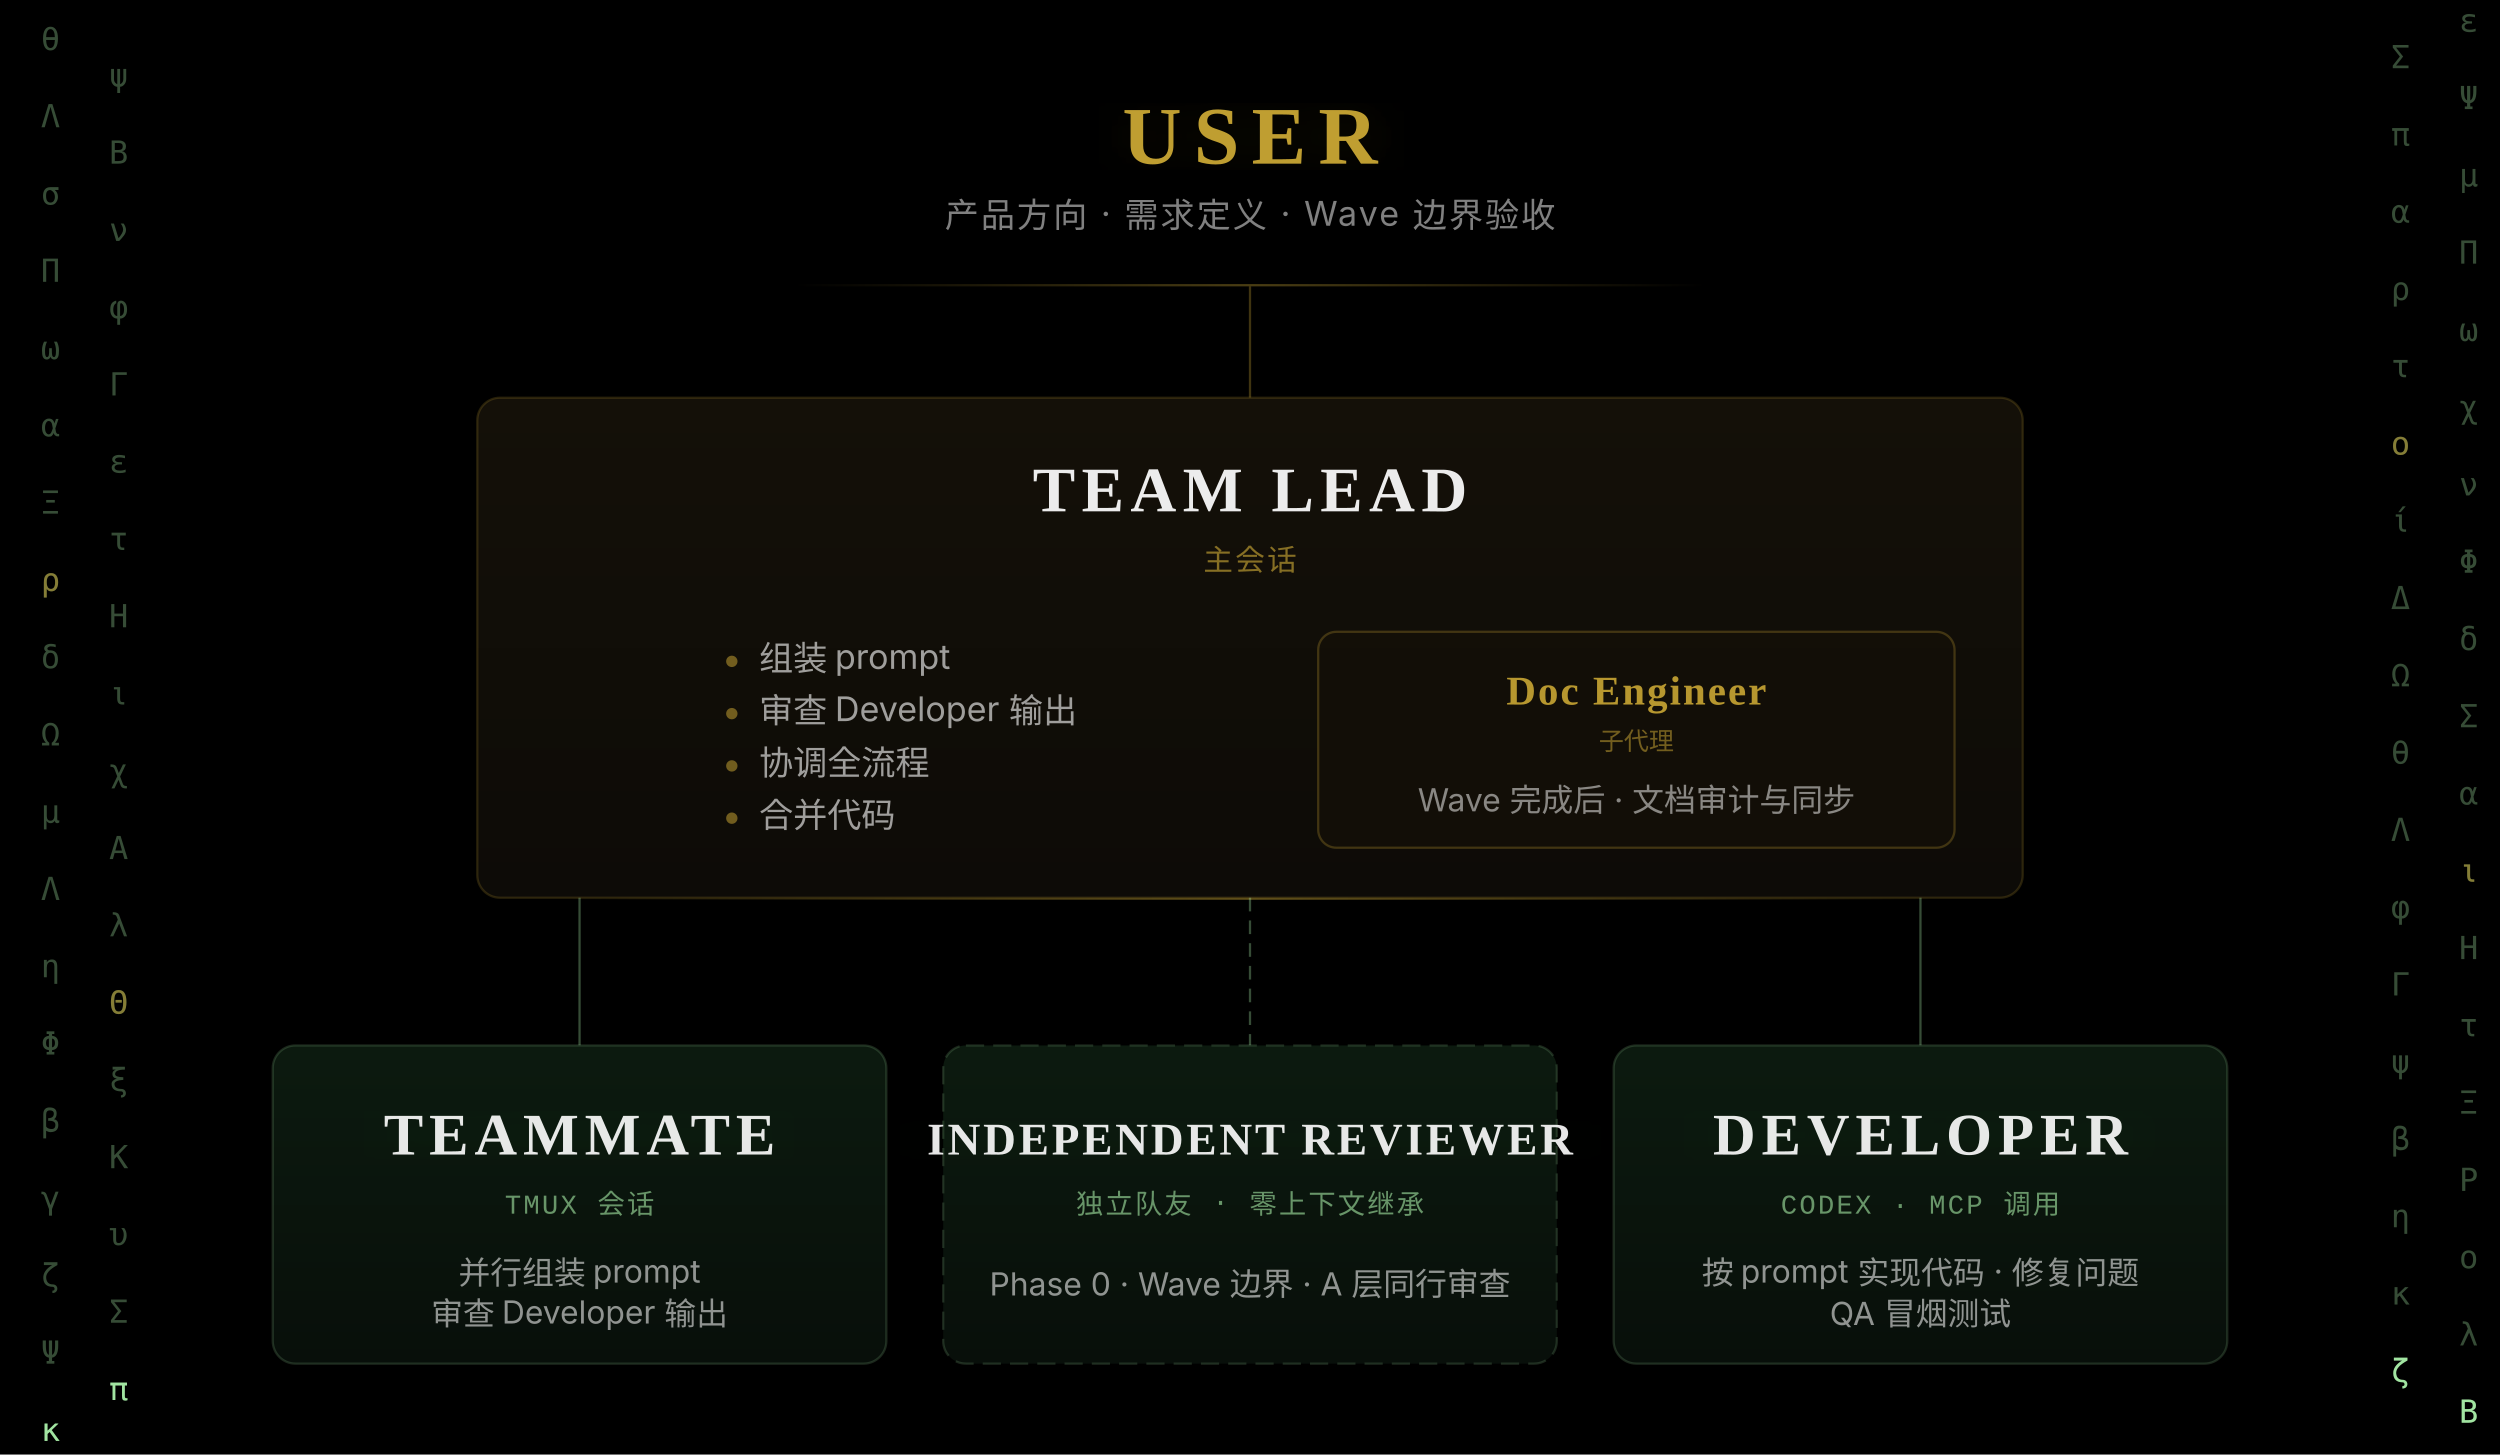
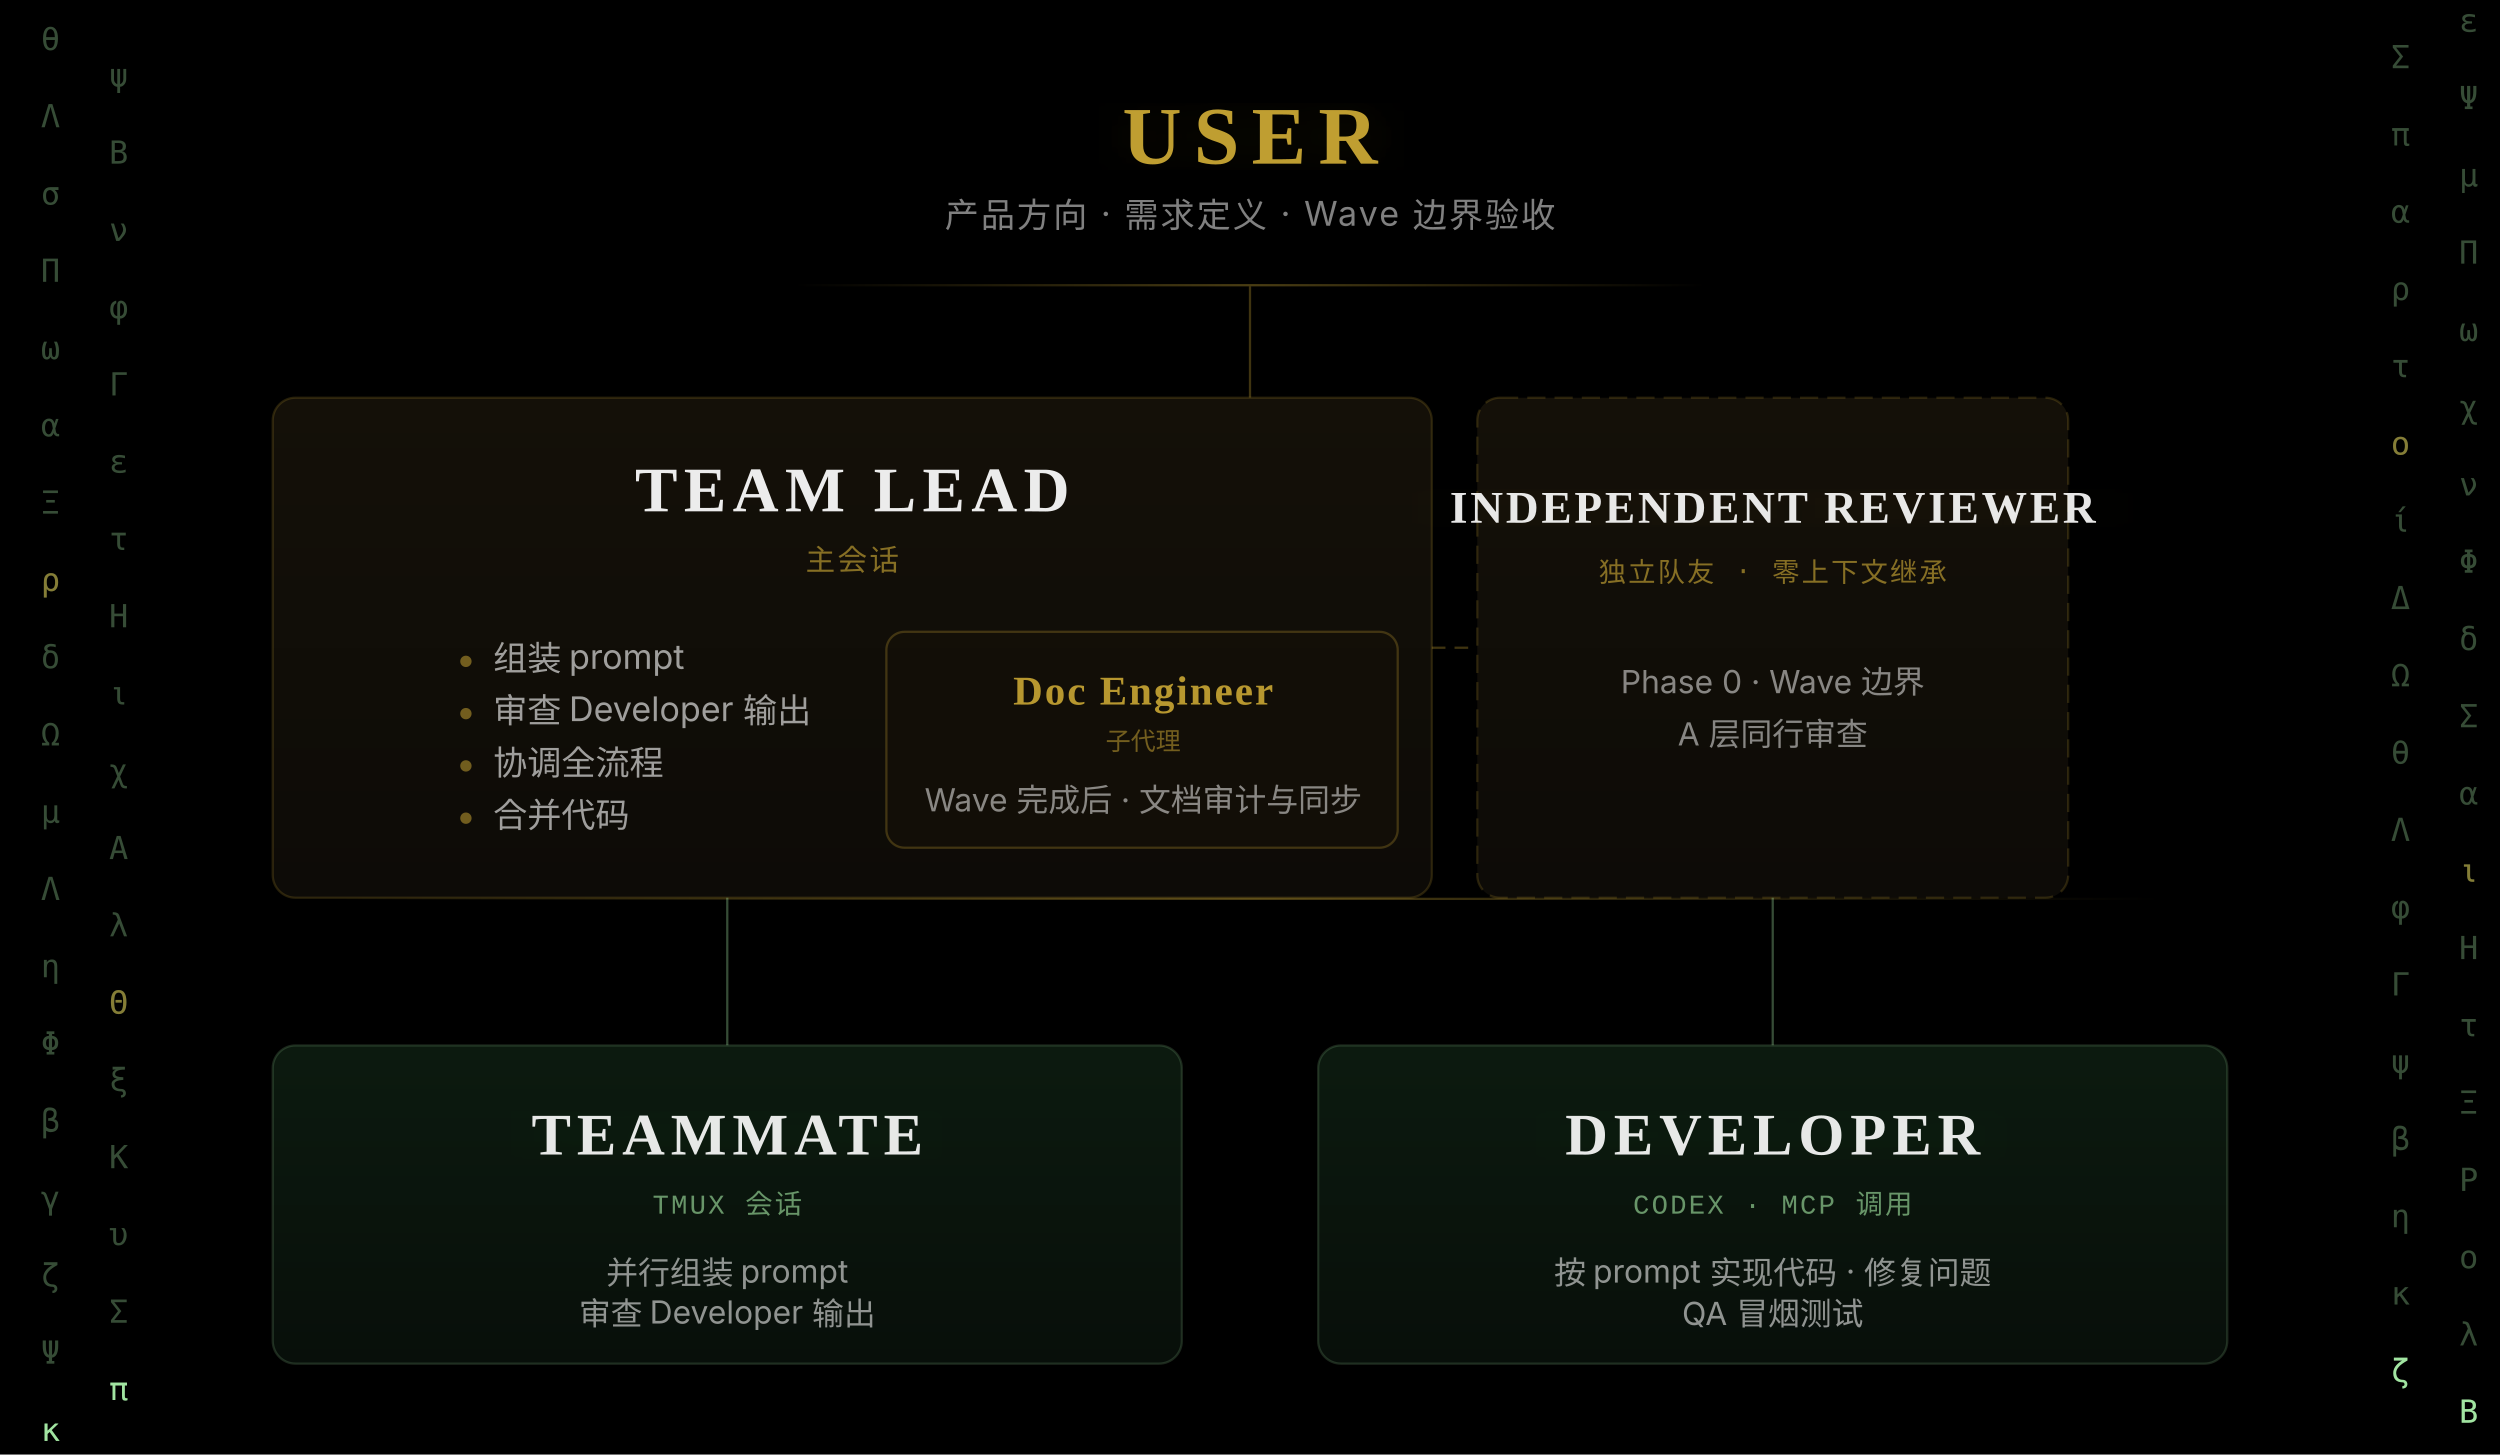
<svg xmlns="http://www.w3.org/2000/svg" viewBox="0 0 1100 640" width="1100" height="640">
  <defs>
    <linearGradient id="gold-line" x1="0" y1="0" x2="1" y2="0">
      <stop offset="0%" stop-color="rgba(212,175,55,0)" />
      <stop offset="50%" stop-color="rgba(212,175,55,0.35)" />
      <stop offset="100%" stop-color="rgba(212,175,55,0)" />
    </linearGradient>
    <linearGradient id="card-lead" x1="0" y1="0" x2="0" y2="1">
      <stop offset="0%" stop-color="#141008" />
      <stop offset="100%" stop-color="#0d0b07" />
    </linearGradient>
    <linearGradient id="card-exec" x1="0" y1="0" x2="0" y2="1">
      <stop offset="0%" stop-color="#0c1a0f" />
      <stop offset="100%" stop-color="#080f0a" />
    </linearGradient>
    <filter id="glow-gold">
      <feGaussianBlur stdDeviation="12" />
    </filter>
    <filter id="glow-green">
      <feGaussianBlur stdDeviation="10" />
    </filter>
  </defs>
  <rect width="1100" height="640" fill="#000" />
  <g font-family="monospace" font-size="14" fill="rgba(180,255,180,0.3)">
    <text x="18" y="22">θ</text>
    <text x="18" y="56">Λ</text>
    <text x="18" y="90">σ</text>
    <text x="18" y="124">Π</text>
    <text x="18" y="158">ω</text>
    <text x="18" y="192">α</text>
    <text x="18" y="226">Ξ</text>
    <text x="18" y="260">ρ</text>
    <text x="18" y="294">δ</text>
    <text x="18" y="328">Ω</text>
    <text x="18" y="362">μ</text>
    <text x="18" y="396">Λ</text>
    <text x="18" y="430">η</text>
    <text x="18" y="464">Φ</text>
    <text x="18" y="498">β</text>
    <text x="18" y="532">γ</text>
    <text x="18" y="566">ζ</text>
    <text x="18" y="600">Ψ</text>
    <text x="18" y="634">κ</text>
    <text x="48" y="38">ψ</text>
    <text x="48" y="72">Β</text>
    <text x="48" y="106">ν</text>
    <text x="48" y="140">φ</text>
    <text x="48" y="174">Γ</text>
    <text x="48" y="208">ε</text>
    <text x="48" y="242">τ</text>
    <text x="48" y="276">Η</text>
    <text x="48" y="310">ι</text>
    <text x="48" y="344">χ</text>
    <text x="48" y="378">Α</text>
    <text x="48" y="412">λ</text>
    <text x="48" y="446">Θ</text>
    <text x="48" y="480">ξ</text>
    <text x="48" y="514">Κ</text>
    <text x="48" y="548">υ</text>
    <text x="48" y="582">Σ</text>
    <text x="48" y="616">π</text>
  </g>
  <g font-family="monospace" font-size="14" fill="rgba(180,255,180,0.85)">
    <text x="18" y="634">κ</text>
    <text x="48" y="616">π</text>
  </g>
  <g font-family="monospace" font-size="14" fill="rgba(212,175,55,0.5)">
    <text x="18" y="260">ρ</text>
    <text x="48" y="446">Θ</text>
  </g>
  <g font-family="monospace" font-size="14" fill="rgba(180,255,180,0.3)">
    <text x="1052" y="30">Σ</text>
    <text x="1052" y="64">π</text>
    <text x="1052" y="98">α</text>
    <text x="1052" y="132">ρ</text>
    <text x="1052" y="166">τ</text>
    <text x="1052" y="200">ο</text>
    <text x="1052" y="234">ί</text>
    <text x="1052" y="268">Δ</text>
    <text x="1052" y="302">Ω</text>
    <text x="1052" y="336">θ</text>
    <text x="1052" y="370">Λ</text>
    <text x="1052" y="404">φ</text>
    <text x="1052" y="438">Γ</text>
    <text x="1052" y="472">ψ</text>
    <text x="1052" y="506">β</text>
    <text x="1052" y="540">η</text>
    <text x="1052" y="574">κ</text>
    <text x="1052" y="608">ζ</text>
    <text x="1082" y="14">ε</text>
    <text x="1082" y="48">Ψ</text>
    <text x="1082" y="82">μ</text>
    <text x="1082" y="116">Π</text>
    <text x="1082" y="150">ω</text>
    <text x="1082" y="184">χ</text>
    <text x="1082" y="218">ν</text>
    <text x="1082" y="252">Φ</text>
    <text x="1082" y="286">δ</text>
    <text x="1082" y="320">Σ</text>
    <text x="1082" y="354">α</text>
    <text x="1082" y="388">ι</text>
    <text x="1082" y="422">Η</text>
    <text x="1082" y="456">τ</text>
    <text x="1082" y="490">Ξ</text>
    <text x="1082" y="524">Ρ</text>
    <text x="1082" y="558">ο</text>
    <text x="1082" y="592">λ</text>
    <text x="1082" y="626">Β</text>
  </g>
  <g font-family="monospace" font-size="14" fill="rgba(180,255,180,0.85)">
    <text x="1052" y="608">ζ</text>
    <text x="1082" y="626">Β</text>
  </g>
  <g font-family="monospace" font-size="14" fill="rgba(212,175,55,0.5)">
    <text x="1052" y="200">ο</text>
    <text x="1082" y="388">ι</text>
  </g>
  <g transform="translate(50,0)">
    <text x="500" y="72" text-anchor="middle" fill="rgba(212,175,55,0.12)" font-family="Georgia, 'Times New Roman', serif" font-size="36" font-weight="900" letter-spacing="0.15em" filter="url(#glow-gold)">USER</text>
    <text x="500" y="72" text-anchor="middle" fill="rgba(212,175,55,0.9)" font-family="Georgia, 'Times New Roman', serif" font-size="36" font-weight="900" letter-spacing="0.15em">USER</text>
    <text x="500" y="100" text-anchor="middle" fill="rgba(255,255,255,0.5)" font-family="-apple-system, BlinkMacSystemFont, 'Segoe UI', sans-serif" font-size="15" letter-spacing="0.06em">产品方向 · 需求定义 · Wave 边界验收</text>
    <rect x="300" y="125" width="400" height="1" fill="url(#gold-line)" />
    <line x1="500" y1="126" x2="500" y2="175" stroke="rgba(212,175,55,0.3)" stroke-width="1" />
-     <rect x="160" y="175" width="680" height="220" rx="10" fill="url(#card-lead)" stroke="rgba(212,175,55,0.18)" stroke-width="1" />
-     <text x="500" y="225" text-anchor="middle" fill="rgba(255,255,255,0.92)" font-family="Georgia, 'Times New Roman', serif" font-size="28" font-weight="900" letter-spacing="0.1em">TEAM LEAD</text>
-     <text x="500" y="251" text-anchor="middle" fill="rgba(212,175,55,0.6)" font-family="'Courier New', monospace" font-size="13" letter-spacing="0.08em">主会话</text>
+     <rect x="70" y="175" width="510" height="220" rx="10" fill="url(#card-lead)" stroke="rgba(212,175,55,0.18)" stroke-width="1" />
+     <text x="325" y="225" text-anchor="middle" fill="rgba(255,255,255,0.92)" font-family="Georgia, 'Times New Roman', serif" font-size="28" font-weight="900" letter-spacing="0.1em">TEAM LEAD</text>
+     <text x="325" y="251" text-anchor="middle" fill="rgba(212,175,55,0.6)" font-family="'Courier New', monospace" font-size="13" letter-spacing="0.08em">主会话</text>
    <g fill="rgba(212,175,55,0.5)">
-       <circle cx="272" cy="291" r="2.5" />
-       <circle cx="272" cy="314" r="2.5" />
-       <circle cx="272" cy="337" r="2.5" />
-       <circle cx="272" cy="360" r="2.5" />
+       <circle cx="155" cy="291" r="2.5" />
+       <circle cx="155" cy="314" r="2.5" />
+       <circle cx="155" cy="337" r="2.5" />
+       <circle cx="155" cy="360" r="2.5" />
    </g>
    <g fill="rgba(255,255,255,0.6)" font-family="-apple-system, BlinkMacSystemFont, 'Segoe UI', sans-serif" font-size="15">
-       <text x="284" y="295">组装 prompt</text>
-       <text x="284" y="318">审查 Developer 输出</text>
-       <text x="284" y="341">协调全流程</text>
-       <text x="284" y="364">合并代码</text>
+       <text x="167" y="295">组装 prompt</text>
+       <text x="167" y="318">审查 Developer 输出</text>
+       <text x="167" y="341">协调全流程</text>
+       <text x="167" y="364">合并代码</text>
    </g>
-     <rect x="530" y="278" width="280" height="95" rx="8" fill="rgba(20,16,8,0.6)" stroke="rgba(212,175,55,0.25)" stroke-width="1" />
-     <text x="670" y="310" text-anchor="middle" fill="rgba(212,175,55,0.85)" font-family="Georgia, 'Times New Roman', serif" font-size="18" font-weight="bold" letter-spacing="0.05em">Doc Engineer</text>
-     <text x="670" y="330" text-anchor="middle" fill="rgba(212,175,55,0.5)" font-family="'Courier New', monospace" font-size="11">子代理</text>
-     <text x="670" y="357" text-anchor="middle" fill="rgba(255,255,255,0.5)" font-family="-apple-system, BlinkMacSystemFont, 'Segoe UI', sans-serif" font-size="14">Wave 完成后 · 文档审计与同步</text>
-     <rect x="200" y="395" width="600" height="1" fill="url(#gold-line)" />
-     <line x1="205" y1="395" x2="205" y2="460" stroke="rgba(180,255,180,0.3)" stroke-width="1" />
-     <line x1="500" y1="395" x2="500" y2="460" stroke="rgba(180,255,180,0.3)" stroke-width="1" stroke-dasharray="6,4" />
-     <line x1="795" y1="395" x2="795" y2="460" stroke="rgba(180,255,180,0.3)" stroke-width="1" />
-     <rect x="70" y="460" width="270" height="140" rx="10" fill="url(#card-exec)" stroke="rgba(180,255,180,0.15)" stroke-width="1" />
-     <text x="205" y="508" text-anchor="middle" fill="rgba(0,255,65,0.06)" font-family="Georgia, 'Times New Roman', serif" font-size="26" font-weight="900" letter-spacing="0.1em" filter="url(#glow-green)">TEAMMATE</text>
-     <text x="205" y="508" text-anchor="middle" fill="rgba(255,255,255,0.9)" font-family="Georgia, 'Times New Roman', serif" font-size="26" font-weight="900" letter-spacing="0.1em">TEAMMATE</text>
-     <text x="205" y="534" text-anchor="middle" fill="rgba(180,255,180,0.55)" font-family="'Courier New', monospace" font-size="12" letter-spacing="0.08em">TMUX 会话</text>
+     <rect x="340" y="278" width="225" height="95" rx="8" fill="rgba(20,16,8,0.6)" stroke="rgba(212,175,55,0.25)" stroke-width="1" />
+     <text x="453" y="310" text-anchor="middle" fill="rgba(212,175,55,0.85)" font-family="Georgia, 'Times New Roman', serif" font-size="18" font-weight="bold" letter-spacing="0.05em">Doc Engineer</text>
+     <text x="453" y="330" text-anchor="middle" fill="rgba(212,175,55,0.5)" font-family="'Courier New', monospace" font-size="11">子代理</text>
+     <text x="453" y="357" text-anchor="middle" fill="rgba(255,255,255,0.5)" font-family="-apple-system, BlinkMacSystemFont, 'Segoe UI', sans-serif" font-size="14">Wave 完成后 · 文档审计与同步</text>
+     <rect x="600" y="175" width="260" height="220" rx="10" fill="url(#card-lead)" stroke="rgba(212,175,55,0.18)" stroke-width="1" stroke-dasharray="8,4" />
+     <text x="730" y="230" text-anchor="middle" fill="rgba(212,175,55,0.12)" font-family="Georgia, 'Times New Roman', serif" font-size="20" font-weight="900" letter-spacing="0.06em" filter="url(#glow-gold)">INDEPENDENT REVIEWER</text>
+     <text x="730" y="230" text-anchor="middle" fill="rgba(255,255,255,0.9)" font-family="Georgia, 'Times New Roman', serif" font-size="20" font-weight="900" letter-spacing="0.06em">INDEPENDENT REVIEWER</text>
+     <text x="730" y="256" text-anchor="middle" fill="rgba(212,175,55,0.6)" font-family="'Courier New', monospace" font-size="12" letter-spacing="0.08em">独立队友 · 零上下文继承</text>
+     <text x="730" y="305" text-anchor="middle" fill="rgba(255,255,255,0.5)" font-family="-apple-system, BlinkMacSystemFont, 'Segoe UI', sans-serif" font-size="14">Phase 0 · Wave 边界</text>
+     <text x="730" y="328" text-anchor="middle" fill="rgba(255,255,255,0.5)" font-family="-apple-system, BlinkMacSystemFont, 'Segoe UI', sans-serif" font-size="14">A 层同行审查</text>
+     <line x1="580" y1="285" x2="600" y2="285" stroke="rgba(212,175,55,0.3)" stroke-width="1" stroke-dasharray="6,4" />
+     <rect x="100" y="395" width="800" height="1" fill="url(#gold-line)" />
+     <line x1="270" y1="395" x2="270" y2="460" stroke="rgba(180,255,180,0.3)" stroke-width="1" />
+     <line x1="730" y1="395" x2="730" y2="460" stroke="rgba(180,255,180,0.3)" stroke-width="1" />
+     <rect x="70" y="460" width="400" height="140" rx="10" fill="url(#card-exec)" stroke="rgba(180,255,180,0.15)" stroke-width="1" />
+     <text x="270" y="508" text-anchor="middle" fill="rgba(0,255,65,0.06)" font-family="Georgia, 'Times New Roman', serif" font-size="26" font-weight="900" letter-spacing="0.1em" filter="url(#glow-green)">TEAMMATE</text>
+     <text x="270" y="508" text-anchor="middle" fill="rgba(255,255,255,0.9)" font-family="Georgia, 'Times New Roman', serif" font-size="26" font-weight="900" letter-spacing="0.1em">TEAMMATE</text>
+     <text x="270" y="534" text-anchor="middle" fill="rgba(180,255,180,0.55)" font-family="'Courier New', monospace" font-size="12" letter-spacing="0.08em">TMUX 会话</text>
    <g fill="rgba(255,255,255,0.55)" font-family="-apple-system, BlinkMacSystemFont, 'Segoe UI', sans-serif" font-size="14" text-anchor="middle">
-       <text x="205" y="565">并行组装 prompt</text>
-       <text x="205" y="583">审查 Developer 输出</text>
+       <text x="270" y="565">并行组装 prompt</text>
+       <text x="270" y="583">审查 Developer 输出</text>
    </g>
-     <rect x="365" y="460" width="270" height="140" rx="10" fill="url(#card-exec)" stroke="rgba(180,255,180,0.15)" stroke-width="1" stroke-dasharray="8,4" />
-     <text x="500" y="508" text-anchor="middle" fill="rgba(0,255,65,0.06)" font-family="Georgia, 'Times New Roman', serif" font-size="20" font-weight="900" letter-spacing="0.06em" filter="url(#glow-green)">INDEPENDENT REVIEWER</text>
-     <text x="500" y="508" text-anchor="middle" fill="rgba(255,255,255,0.9)" font-family="Georgia, 'Times New Roman', serif" font-size="20" font-weight="900" letter-spacing="0.06em">INDEPENDENT REVIEWER</text>
-     <text x="500" y="534" text-anchor="middle" fill="rgba(180,255,180,0.55)" font-family="'Courier New', monospace" font-size="12" letter-spacing="0.08em">独立队友 · 零上下文继承</text>
+     <rect x="530" y="460" width="400" height="140" rx="10" fill="url(#card-exec)" stroke="rgba(180,255,180,0.15)" stroke-width="1" />
+     <text x="730" y="508" text-anchor="middle" fill="rgba(0,255,65,0.06)" font-family="Georgia, 'Times New Roman', serif" font-size="26" font-weight="900" letter-spacing="0.1em" filter="url(#glow-green)">DEVELOPER</text>
+     <text x="730" y="508" text-anchor="middle" fill="rgba(255,255,255,0.9)" font-family="Georgia, 'Times New Roman', serif" font-size="26" font-weight="900" letter-spacing="0.1em">DEVELOPER</text>
+     <text x="730" y="534" text-anchor="middle" fill="rgba(180,255,180,0.55)" font-family="'Courier New', monospace" font-size="12" letter-spacing="0.08em">CODEX · MCP 调用</text>
    <g fill="rgba(255,255,255,0.55)" font-family="-apple-system, BlinkMacSystemFont, 'Segoe UI', sans-serif" font-size="14" text-anchor="middle">
-       <text x="500" y="570">Phase 0 · Wave 边界 · A 层同行审查</text>
-     </g>
-     <rect x="660" y="460" width="270" height="140" rx="10" fill="url(#card-exec)" stroke="rgba(180,255,180,0.15)" stroke-width="1" />
-     <text x="795" y="508" text-anchor="middle" fill="rgba(0,255,65,0.06)" font-family="Georgia, 'Times New Roman', serif" font-size="26" font-weight="900" letter-spacing="0.1em" filter="url(#glow-green)">DEVELOPER</text>
-     <text x="795" y="508" text-anchor="middle" fill="rgba(255,255,255,0.9)" font-family="Georgia, 'Times New Roman', serif" font-size="26" font-weight="900" letter-spacing="0.1em">DEVELOPER</text>
-     <text x="795" y="534" text-anchor="middle" fill="rgba(180,255,180,0.55)" font-family="'Courier New', monospace" font-size="12" letter-spacing="0.08em">CODEX · MCP 调用</text>
-     <g fill="rgba(255,255,255,0.55)" font-family="-apple-system, BlinkMacSystemFont, 'Segoe UI', sans-serif" font-size="14" text-anchor="middle">
-       <text x="795" y="565">按 prompt 实现代码 · 修复问题</text>
-       <text x="795" y="583">QA 冒烟测试</text>
+       <text x="730" y="565">按 prompt 实现代码 · 修复问题</text>
+       <text x="730" y="583">QA 冒烟测试</text>
    </g>
  </g>
</svg>
